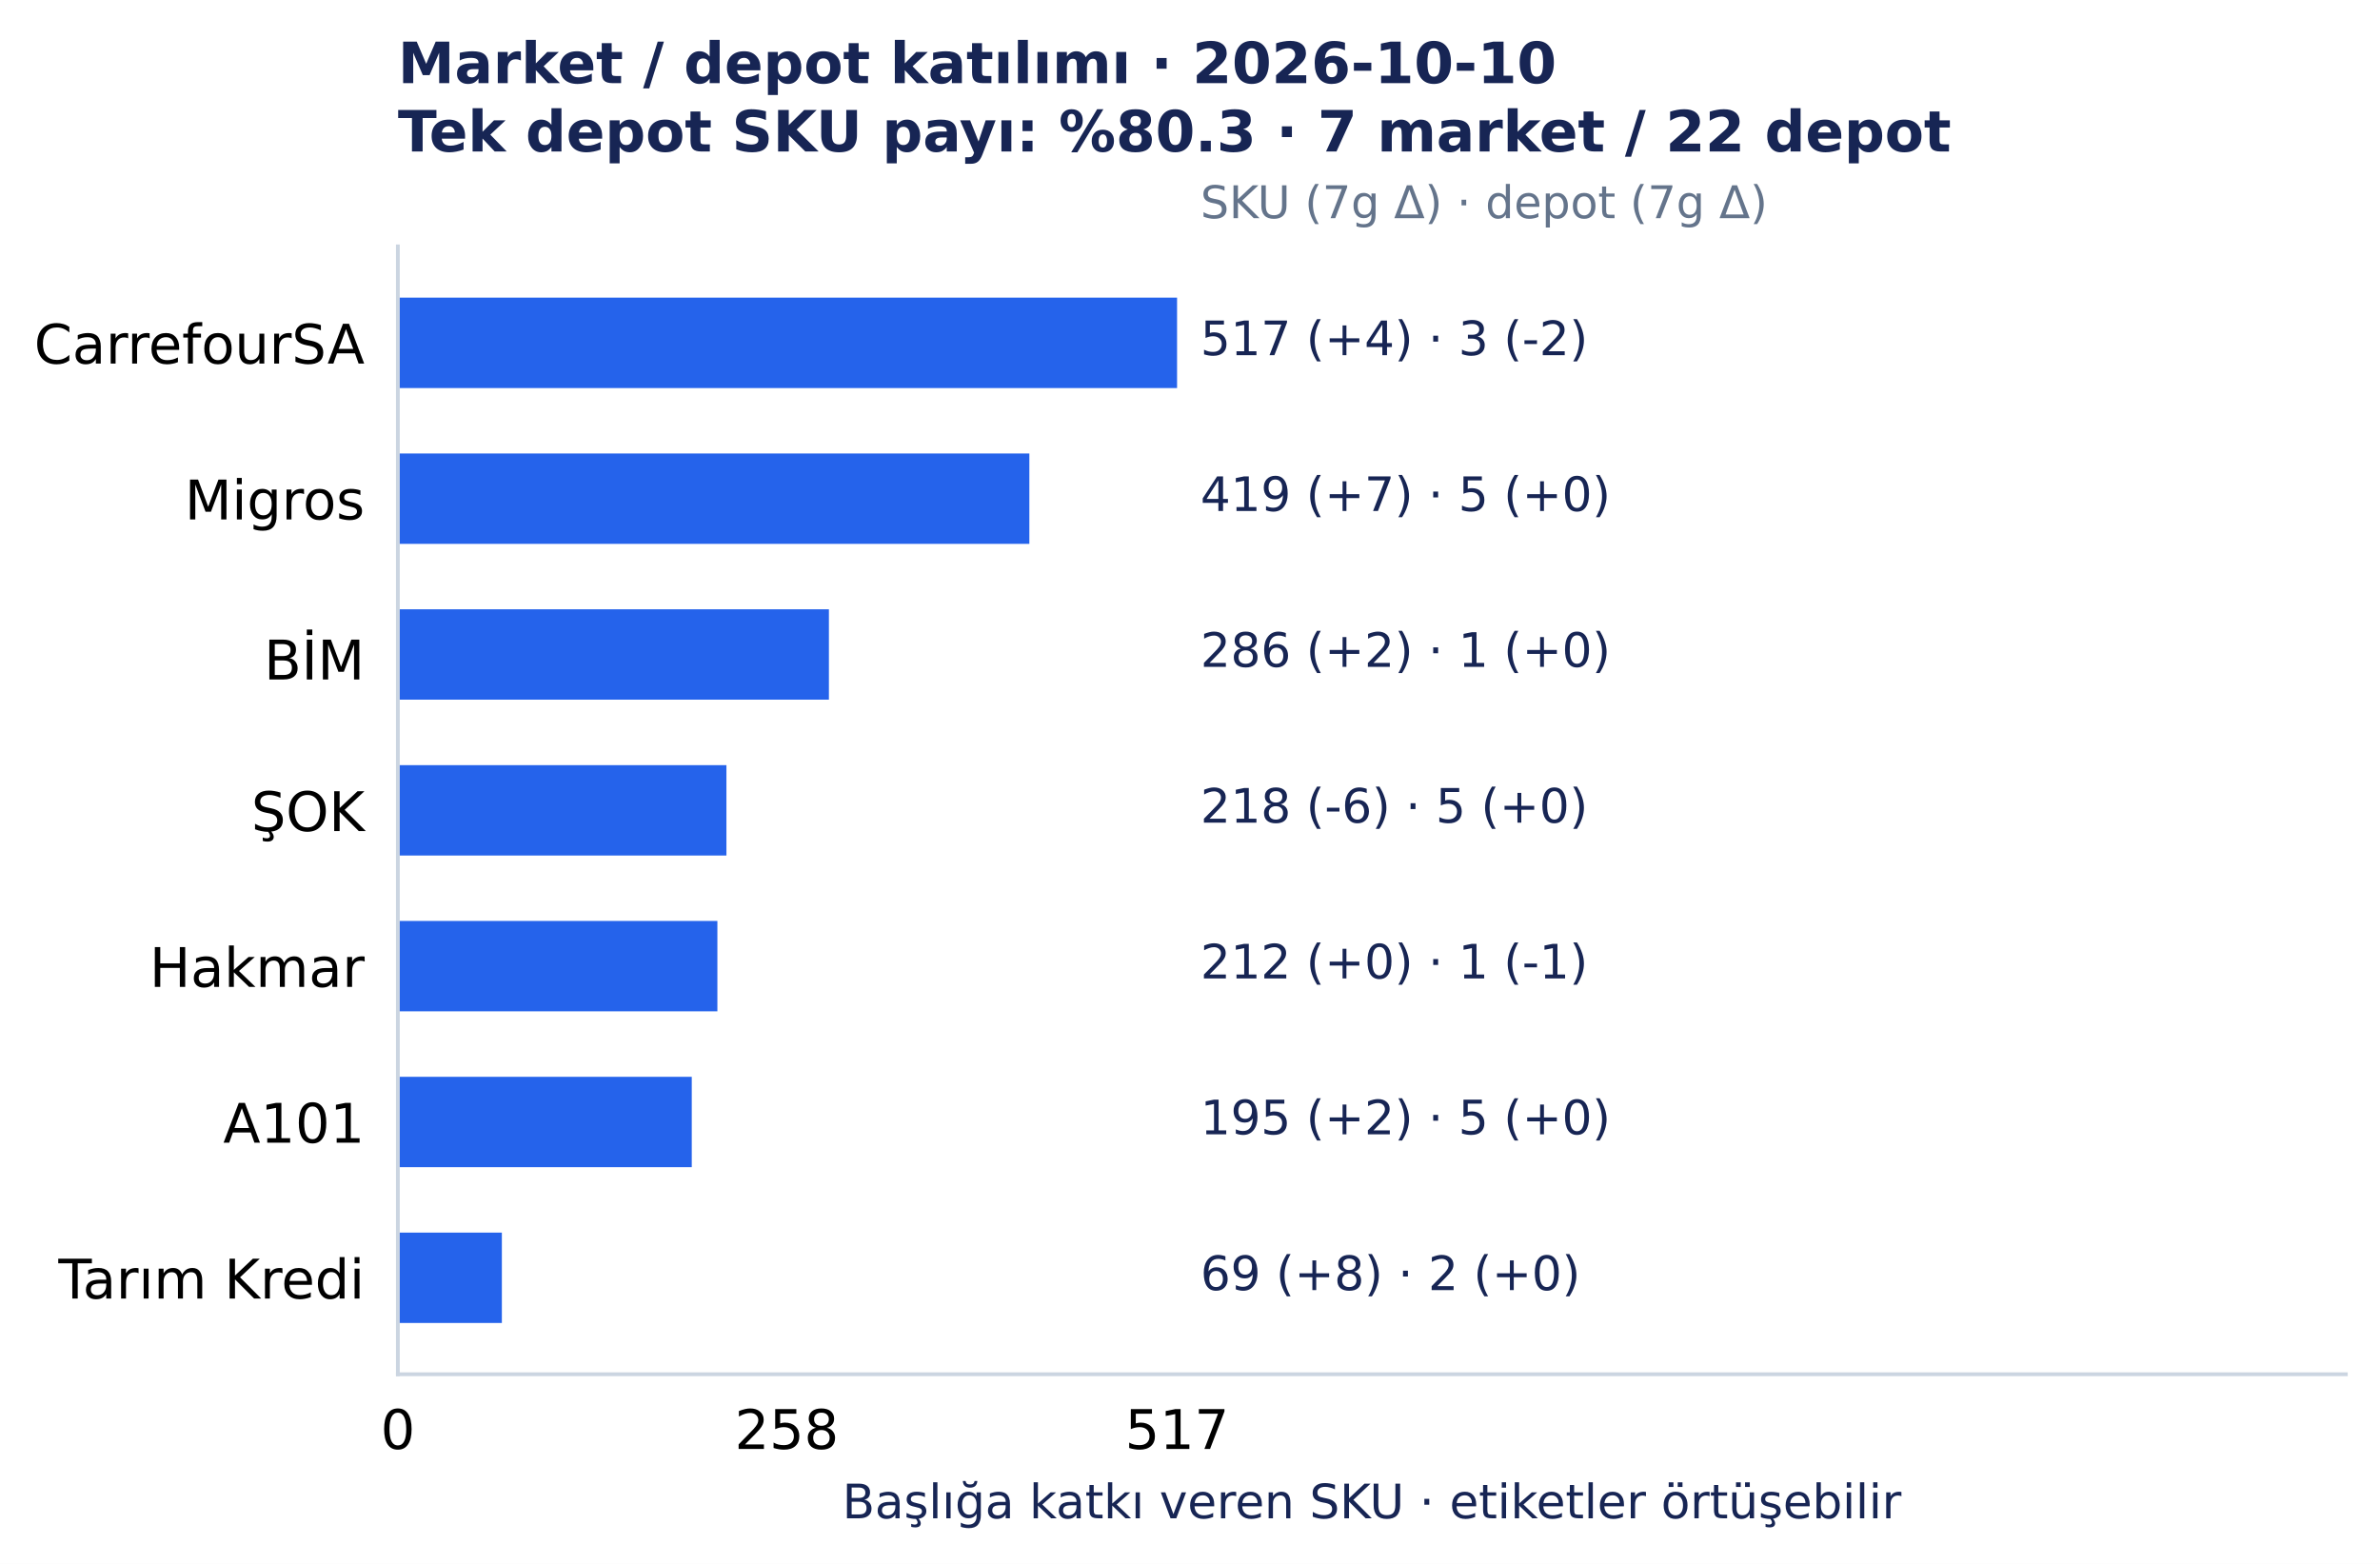
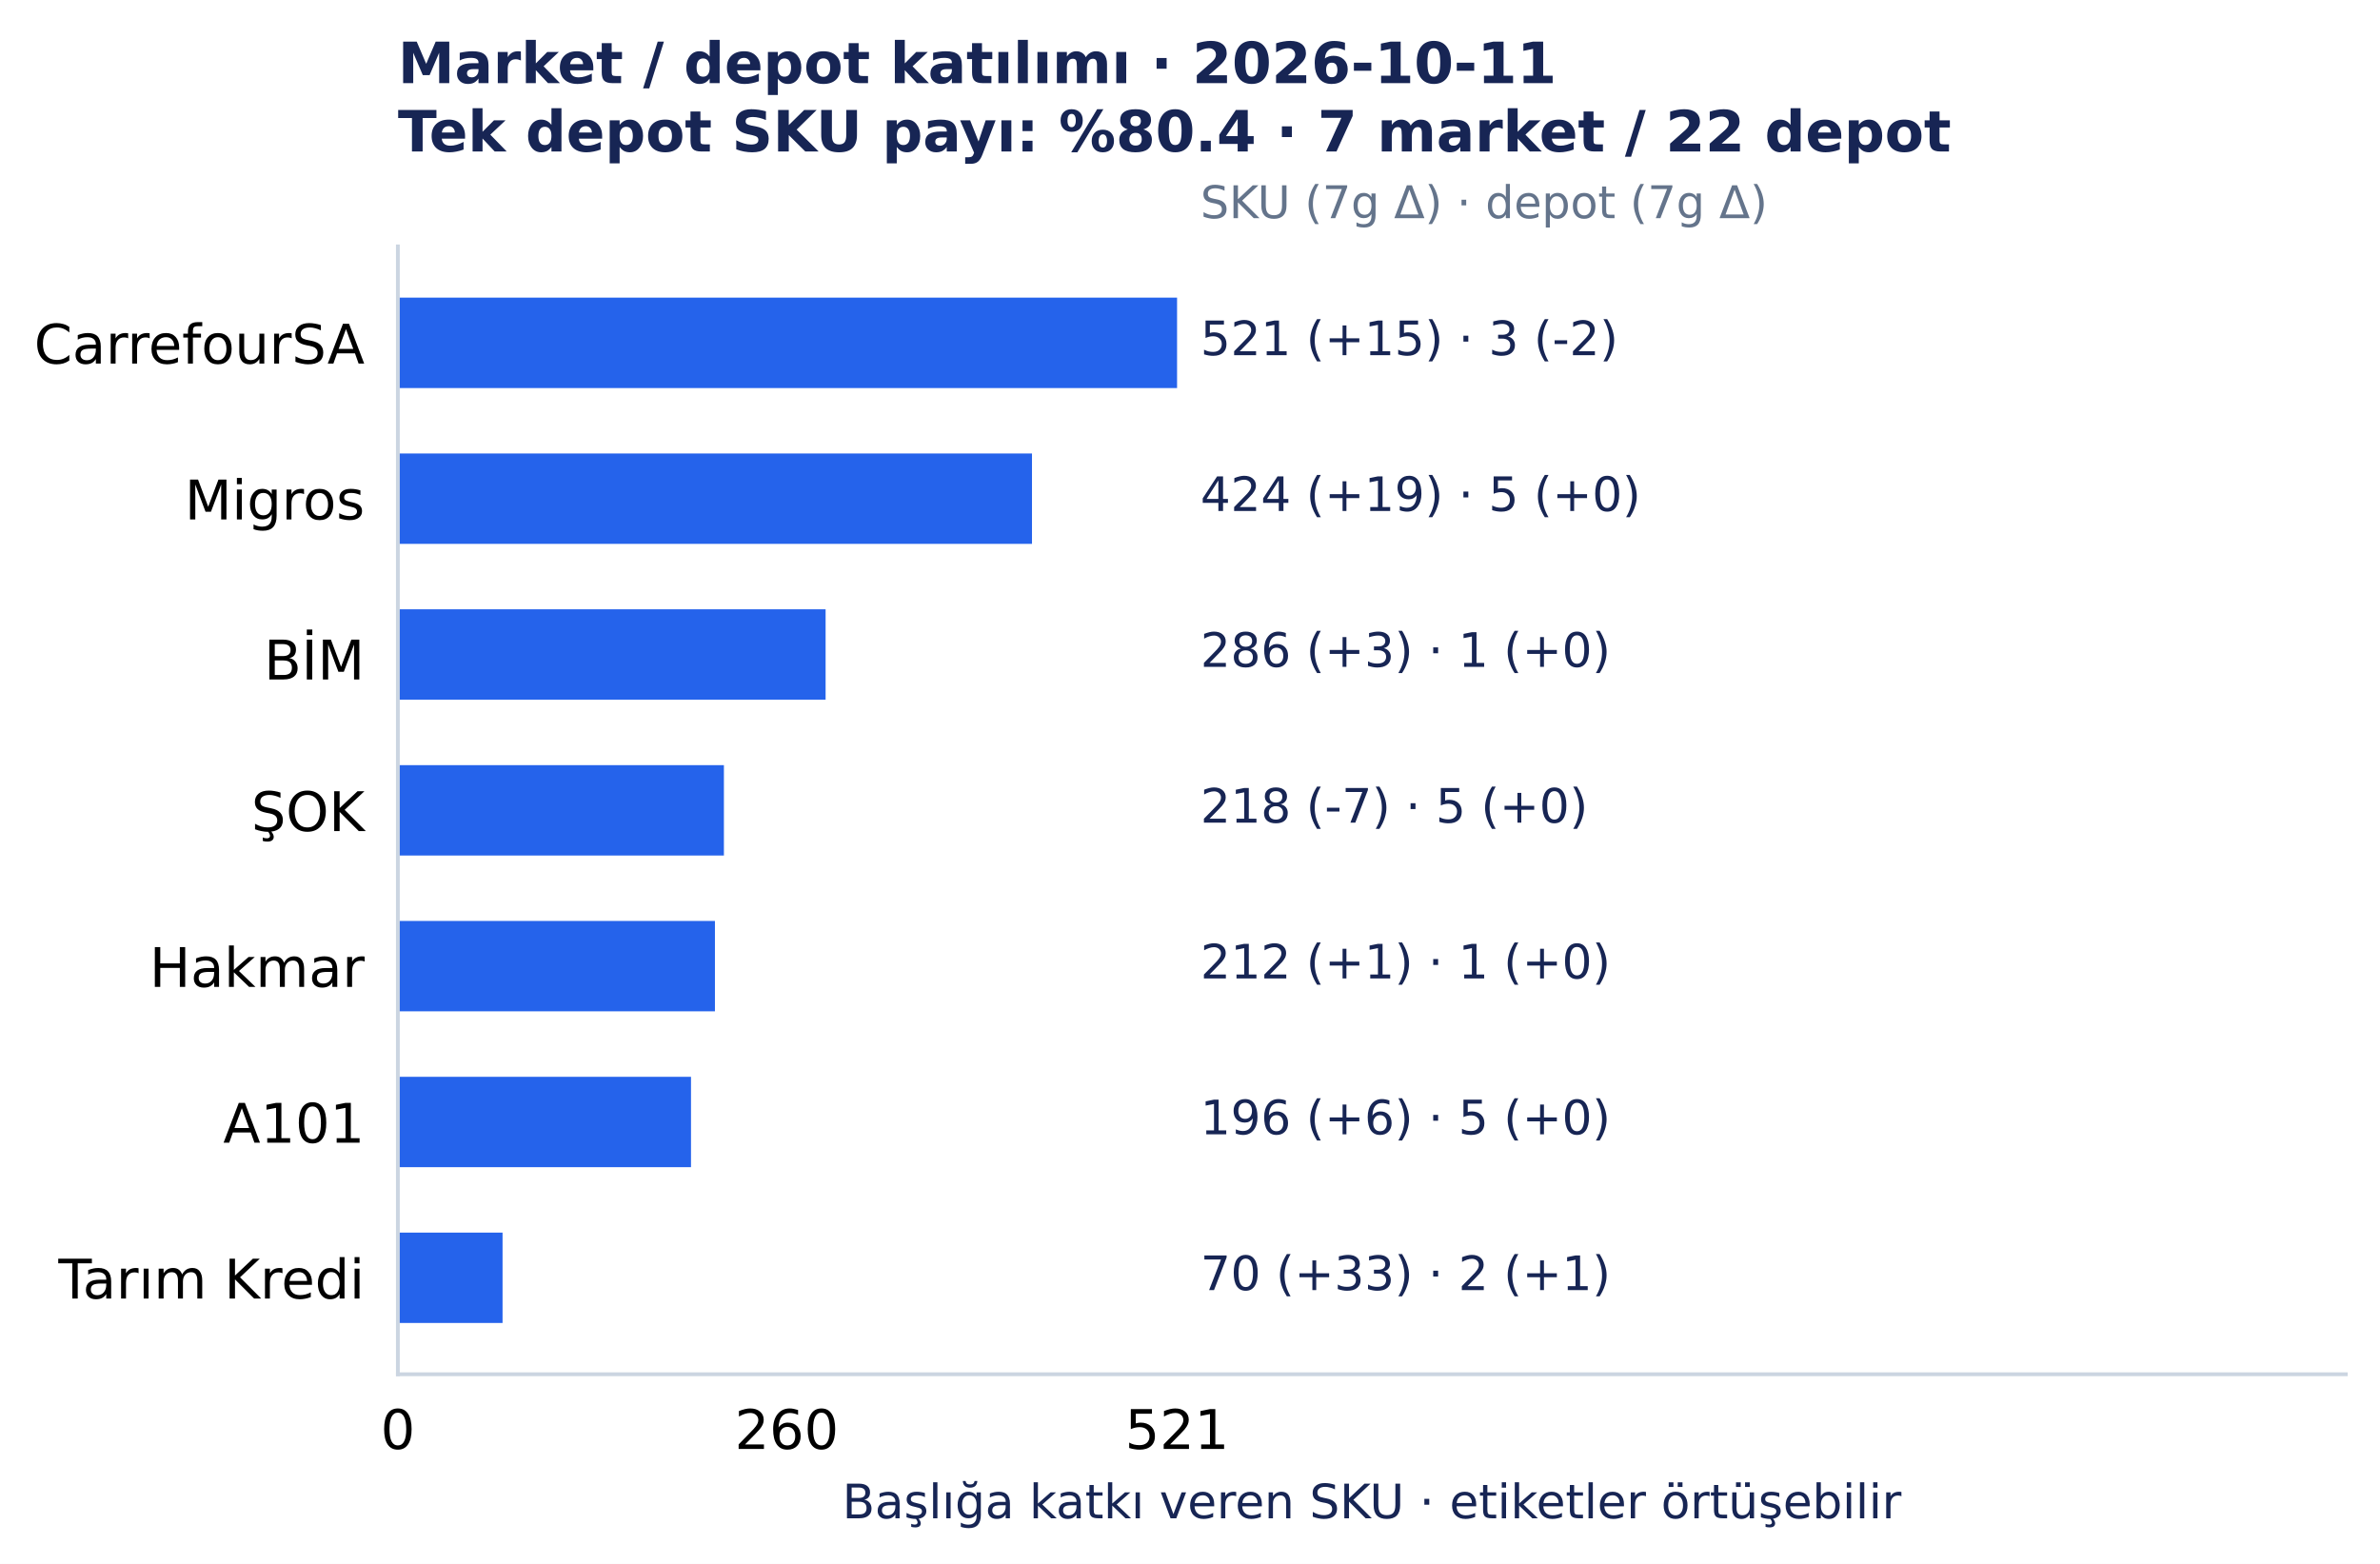
<svg xmlns="http://www.w3.org/2000/svg" width="501.492pt" height="329.548pt" viewBox="0 0 501.492 329.548" version="1.1">
  <defs>
    <style type="text/css">*{stroke-linejoin: round; stroke-linecap: butt}</style>
  </defs>
  <g id="figure_1">
    <g id="patch_1">
      <path d="M 0 329.548 L 501.492 329.548 L 501.492 0 L 0 0 z " style="fill: #ffffff" />
    </g>
    <g id="axes_1">
      <g id="patch_2">
        <path d="M 83.836 289.594 L 494.292 289.594 L 494.292 51.923 L 83.836 51.923 z " style="fill: #ffffff" />
      </g>
      <g id="matplotlib.axis_1">
        <g id="xtick_1">
          <g id="line2d_1" />
          <g id="text_1">
            <text style="font-size: 11.5px; font-family: 'DejaVu Sans', 'Bitstream Vera Sans', 'Computer Modern Sans Serif', 'Lucida Grande', 'Verdana', 'Geneva', 'Lucid', 'Arial', 'Helvetica', 'Avant Garde', sans-serif; text-anchor: middle" x="83.836" y="305.331" transform="rotate(-0 83.83609 305.3312)">0</text>
          </g>
        </g>
        <g id="xtick_2">
          <g id="line2d_2" />
          <g id="text_2">
-             <text style="font-size: 11.5px; font-family: 'DejaVu Sans', 'Bitstream Vera Sans', 'Computer Modern Sans Serif', 'Lucida Grande', 'Verdana', 'Geneva', 'Lucid', 'Arial', 'Helvetica', 'Avant Garde', sans-serif; text-anchor: middle" x="165.769" y="305.331" transform="rotate(-0 165.7686 305.3312)">258</text>
+             <text style="font-size: 11.5px; font-family: 'DejaVu Sans', 'Bitstream Vera Sans', 'Computer Modern Sans Serif', 'Lucida Grande', 'Verdana', 'Geneva', 'Lucid', 'Arial', 'Helvetica', 'Avant Garde', sans-serif; text-anchor: middle" x="165.77" y="305.331" transform="rotate(-0 165.7698 305.3312)">260</text>
          </g>
        </g>
        <g id="xtick_3">
          <g id="line2d_3" />
          <g id="text_3">
-             <text style="font-size: 11.5px; font-family: 'DejaVu Sans', 'Bitstream Vera Sans', 'Computer Modern Sans Serif', 'Lucida Grande', 'Verdana', 'Geneva', 'Lucid', 'Arial', 'Helvetica', 'Avant Garde', sans-serif; text-anchor: middle" x="248.019" y="305.331" transform="rotate(-0 248.0186 305.3312)">517</text>
+             <text style="font-size: 11.5px; font-family: 'DejaVu Sans', 'Bitstream Vera Sans', 'Computer Modern Sans Serif', 'Lucida Grande', 'Verdana', 'Geneva', 'Lucid', 'Arial', 'Helvetica', 'Avant Garde', sans-serif; text-anchor: middle" x="248.019" y="305.331" transform="rotate(-0 248.0186 305.3312)">521</text>
          </g>
        </g>
        <g id="text_4">
          <text style="font-size: 10px; font-family: 'DejaVu Sans', 'Bitstream Vera Sans', 'Computer Modern Sans Serif', 'Lucida Grande', 'Verdana', 'Geneva', 'Lucid', 'Arial', 'Helvetica', 'Avant Garde', sans-serif; text-anchor: middle; fill: #172554" x="289.064" y="319.945" transform="rotate(-0 289.0642 319.9455)">Başlığa katkı veren SKU · etiketler örtüşebilir</text>
        </g>
      </g>
      <g id="matplotlib.axis_2">
        <g id="ytick_1">
          <g id="line2d_4" />
          <g id="text_5">
            <text style="font-size: 11.5px; font-family: 'DejaVu Sans', 'Bitstream Vera Sans', 'Computer Modern Sans Serif', 'Lucida Grande', 'Verdana', 'Geneva', 'Lucid', 'Arial', 'Helvetica', 'Avant Garde', sans-serif; text-anchor: end" x="76.836" y="76.618" transform="rotate(-0 76.83609 76.61754)">CarrefourSA</text>
          </g>
        </g>
        <g id="ytick_2">
          <g id="line2d_5" />
          <g id="text_6">
            <text style="font-size: 11.5px; font-family: 'DejaVu Sans', 'Bitstream Vera Sans', 'Computer Modern Sans Serif', 'Lucida Grande', 'Verdana', 'Geneva', 'Lucid', 'Arial', 'Helvetica', 'Avant Garde', sans-serif; text-anchor: end" x="76.836" y="109.454" transform="rotate(-0 76.83609 109.4541)">Migros</text>
          </g>
        </g>
        <g id="ytick_3">
          <g id="line2d_6" />
          <g id="text_7">
            <text style="font-size: 11.5px; font-family: 'DejaVu Sans', 'Bitstream Vera Sans', 'Computer Modern Sans Serif', 'Lucida Grande', 'Verdana', 'Geneva', 'Lucid', 'Arial', 'Helvetica', 'Avant Garde', sans-serif; text-anchor: end" x="76.836" y="143.177" transform="rotate(-0 76.83609 143.1775)">BİM</text>
          </g>
        </g>
        <g id="ytick_4">
          <g id="line2d_7" />
          <g id="text_8">
            <text style="font-size: 11.5px; font-family: 'DejaVu Sans', 'Bitstream Vera Sans', 'Computer Modern Sans Serif', 'Lucida Grande', 'Verdana', 'Geneva', 'Lucid', 'Arial', 'Helvetica', 'Avant Garde', sans-serif; text-anchor: end" x="76.836" y="175.127" transform="rotate(-0 76.83609 175.1269)">ŞOK</text>
          </g>
        </g>
        <g id="ytick_5">
          <g id="line2d_8" />
          <g id="text_9">
            <text style="font-size: 11.5px; font-family: 'DejaVu Sans', 'Bitstream Vera Sans', 'Computer Modern Sans Serif', 'Lucida Grande', 'Verdana', 'Geneva', 'Lucid', 'Arial', 'Helvetica', 'Avant Garde', sans-serif; text-anchor: end" x="76.836" y="207.964" transform="rotate(-0 76.83609 207.9639)">Hakmar</text>
          </g>
        </g>
        <g id="ytick_6">
          <g id="line2d_9" />
          <g id="text_10">
            <text style="font-size: 11.5px; font-family: 'DejaVu Sans', 'Bitstream Vera Sans', 'Computer Modern Sans Serif', 'Lucida Grande', 'Verdana', 'Geneva', 'Lucid', 'Arial', 'Helvetica', 'Avant Garde', sans-serif; text-anchor: end" x="76.836" y="240.8" transform="rotate(-0 76.83609 240.8001)">A101</text>
          </g>
        </g>
        <g id="ytick_7">
          <g id="line2d_10" />
          <g id="text_11">
            <text style="font-size: 11.5px; font-family: 'DejaVu Sans', 'Bitstream Vera Sans', 'Computer Modern Sans Serif', 'Lucida Grande', 'Verdana', 'Geneva', 'Lucid', 'Arial', 'Helvetica', 'Avant Garde', sans-serif; text-anchor: end" x="76.836" y="273.637" transform="rotate(-0 76.83609 273.6372)">Tarım Kredi</text>
          </g>
        </g>
      </g>
      <g id="patch_3">
        <path d="M 83.836 62.726 L 248.019 62.726 L 248.019 81.771 L 83.836 81.771 z " clip-path="url(#p7150c4acc0)" style="fill: #2563eb" />
      </g>
      <g id="patch_4">
-         <path d="M 83.836 95.562 L 216.897 95.562 L 216.897 114.608 L 83.836 114.608 z " clip-path="url(#p7150c4acc0)" style="fill: #2563eb" />
+         <path d="M 83.836 95.562 L 217.451 95.562 L 217.451 114.608 L 83.836 114.608 z " clip-path="url(#p7150c4acc0)" style="fill: #2563eb" />
      </g>
      <g id="patch_5">
-         <path d="M 83.836 128.399 L 174.66 128.399 L 174.66 147.444 L 83.836 147.444 z " clip-path="url(#p7150c4acc0)" style="fill: #2563eb" />
+         <path d="M 83.836 128.399 L 173.963 128.399 L 173.963 147.444 L 83.836 147.444 z " clip-path="url(#p7150c4acc0)" style="fill: #2563eb" />
      </g>
      <g id="patch_6">
-         <path d="M 83.836 161.236 L 153.066 161.236 L 153.066 180.281 L 83.836 180.281 z " clip-path="url(#p7150c4acc0)" style="fill: #2563eb" />
+         <path d="M 83.836 161.236 L 152.534 161.236 L 152.534 180.281 L 83.836 180.281 z " clip-path="url(#p7150c4acc0)" style="fill: #2563eb" />
      </g>
      <g id="patch_7">
-         <path d="M 83.836 194.072 L 151.16 194.072 L 151.16 213.117 L 83.836 213.117 z " clip-path="url(#p7150c4acc0)" style="fill: #2563eb" />
+         <path d="M 83.836 194.072 L 150.644 194.072 L 150.644 213.117 L 83.836 213.117 z " clip-path="url(#p7150c4acc0)" style="fill: #2563eb" />
      </g>
      <g id="patch_8">
-         <path d="M 83.836 226.909 L 145.762 226.909 L 145.762 245.954 L 83.836 245.954 z " clip-path="url(#p7150c4acc0)" style="fill: #2563eb" />
+         <path d="M 83.836 226.909 L 145.601 226.909 L 145.601 245.954 L 83.836 245.954 z " clip-path="url(#p7150c4acc0)" style="fill: #2563eb" />
      </g>
      <g id="patch_9">
-         <path d="M 83.836 259.745 L 105.748 259.745 L 105.748 278.791 L 83.836 278.791 z " clip-path="url(#p7150c4acc0)" style="fill: #2563eb" />
+         <path d="M 83.836 259.745 L 105.895 259.745 L 105.895 278.791 L 83.836 278.791 z " clip-path="url(#p7150c4acc0)" style="fill: #2563eb" />
      </g>
      <g id="patch_10">
        <path d="M 83.836 289.594 L 83.836 51.923 " style="fill: none; stroke: #cbd5e1; stroke-width: 0.8; stroke-linejoin: miter; stroke-linecap: square" />
      </g>
      <g id="patch_11">
        <path d="M 83.836 289.594 L 494.292 289.594 " style="fill: none; stroke: #cbd5e1; stroke-width: 0.8; stroke-linejoin: miter; stroke-linecap: square" />
      </g>
      <g id="text_12">
-         <text style="font-size: 10px; font-family: 'DejaVu Sans', 'Bitstream Vera Sans', 'Computer Modern Sans Serif', 'Lucida Grande', 'Verdana', 'Geneva', 'Lucid', 'Arial', 'Helvetica', 'Avant Garde', sans-serif; text-anchor: start; fill: #172554" x="252.944" y="74.846" transform="rotate(-0 252.9441 74.84609)">517 (+4)  ·  3 (-2)</text>
+         <text style="font-size: 10px; font-family: 'DejaVu Sans', 'Bitstream Vera Sans', 'Computer Modern Sans Serif', 'Lucida Grande', 'Verdana', 'Geneva', 'Lucid', 'Arial', 'Helvetica', 'Avant Garde', sans-serif; text-anchor: start; fill: #172554" x="252.944" y="74.846" transform="rotate(-0 252.9441 74.84609)">521 (+15)  ·  3 (-2)</text>
      </g>
      <g id="text_13">
-         <text style="font-size: 10px; font-family: 'DejaVu Sans', 'Bitstream Vera Sans', 'Computer Modern Sans Serif', 'Lucida Grande', 'Verdana', 'Geneva', 'Lucid', 'Arial', 'Helvetica', 'Avant Garde', sans-serif; text-anchor: start; fill: #172554" x="252.944" y="107.683" transform="rotate(-0 252.9441 107.6827)">419 (+7)  ·  5 (+0)</text>
+         <text style="font-size: 10px; font-family: 'DejaVu Sans', 'Bitstream Vera Sans', 'Computer Modern Sans Serif', 'Lucida Grande', 'Verdana', 'Geneva', 'Lucid', 'Arial', 'Helvetica', 'Avant Garde', sans-serif; text-anchor: start; fill: #172554" x="252.944" y="107.683" transform="rotate(-0 252.9441 107.6827)">424 (+19)  ·  5 (+0)</text>
      </g>
      <g id="text_14">
-         <text style="font-size: 10px; font-family: 'DejaVu Sans', 'Bitstream Vera Sans', 'Computer Modern Sans Serif', 'Lucida Grande', 'Verdana', 'Geneva', 'Lucid', 'Arial', 'Helvetica', 'Avant Garde', sans-serif; text-anchor: start; fill: #172554" x="252.944" y="140.519" transform="rotate(-0 252.9441 140.5193)">286 (+2)  ·  1 (+0)</text>
+         <text style="font-size: 10px; font-family: 'DejaVu Sans', 'Bitstream Vera Sans', 'Computer Modern Sans Serif', 'Lucida Grande', 'Verdana', 'Geneva', 'Lucid', 'Arial', 'Helvetica', 'Avant Garde', sans-serif; text-anchor: start; fill: #172554" x="252.944" y="140.519" transform="rotate(-0 252.9441 140.5193)">286 (+3)  ·  1 (+0)</text>
      </g>
      <g id="text_15">
-         <text style="font-size: 10px; font-family: 'DejaVu Sans', 'Bitstream Vera Sans', 'Computer Modern Sans Serif', 'Lucida Grande', 'Verdana', 'Geneva', 'Lucid', 'Arial', 'Helvetica', 'Avant Garde', sans-serif; text-anchor: start; fill: #172554" x="252.944" y="173.356" transform="rotate(-0 252.9441 173.3559)">218 (-6)  ·  5 (+0)</text>
+         <text style="font-size: 10px; font-family: 'DejaVu Sans', 'Bitstream Vera Sans', 'Computer Modern Sans Serif', 'Lucida Grande', 'Verdana', 'Geneva', 'Lucid', 'Arial', 'Helvetica', 'Avant Garde', sans-serif; text-anchor: start; fill: #172554" x="252.944" y="173.356" transform="rotate(-0 252.9441 173.3559)">218 (-7)  ·  5 (+0)</text>
      </g>
      <g id="text_16">
-         <text style="font-size: 10px; font-family: 'DejaVu Sans', 'Bitstream Vera Sans', 'Computer Modern Sans Serif', 'Lucida Grande', 'Verdana', 'Geneva', 'Lucid', 'Arial', 'Helvetica', 'Avant Garde', sans-serif; text-anchor: start; fill: #172554" x="252.944" y="206.193" transform="rotate(-0 252.9441 206.1925)">212 (+0)  ·  1 (-1)</text>
+         <text style="font-size: 10px; font-family: 'DejaVu Sans', 'Bitstream Vera Sans', 'Computer Modern Sans Serif', 'Lucida Grande', 'Verdana', 'Geneva', 'Lucid', 'Arial', 'Helvetica', 'Avant Garde', sans-serif; text-anchor: start; fill: #172554" x="252.944" y="206.193" transform="rotate(-0 252.9441 206.1925)">212 (+1)  ·  1 (+0)</text>
      </g>
      <g id="text_17">
-         <text style="font-size: 10px; font-family: 'DejaVu Sans', 'Bitstream Vera Sans', 'Computer Modern Sans Serif', 'Lucida Grande', 'Verdana', 'Geneva', 'Lucid', 'Arial', 'Helvetica', 'Avant Garde', sans-serif; text-anchor: start; fill: #172554" x="252.944" y="239.029" transform="rotate(-0 252.9441 239.0291)">195 (+2)  ·  5 (+0)</text>
+         <text style="font-size: 10px; font-family: 'DejaVu Sans', 'Bitstream Vera Sans', 'Computer Modern Sans Serif', 'Lucida Grande', 'Verdana', 'Geneva', 'Lucid', 'Arial', 'Helvetica', 'Avant Garde', sans-serif; text-anchor: start; fill: #172554" x="252.944" y="239.029" transform="rotate(-0 252.9441 239.0291)">196 (+6)  ·  5 (+0)</text>
      </g>
      <g id="text_18">
-         <text style="font-size: 10px; font-family: 'DejaVu Sans', 'Bitstream Vera Sans', 'Computer Modern Sans Serif', 'Lucida Grande', 'Verdana', 'Geneva', 'Lucid', 'Arial', 'Helvetica', 'Avant Garde', sans-serif; text-anchor: start; fill: #172554" x="252.944" y="271.866" transform="rotate(-0 252.9441 271.8657)">69 (+8)  ·  2 (+0)</text>
+         <text style="font-size: 10px; font-family: 'DejaVu Sans', 'Bitstream Vera Sans', 'Computer Modern Sans Serif', 'Lucida Grande', 'Verdana', 'Geneva', 'Lucid', 'Arial', 'Helvetica', 'Avant Garde', sans-serif; text-anchor: start; fill: #172554" x="252.944" y="271.866" transform="rotate(-0 252.9441 271.8657)">70 (+33)  ·  2 (+1)</text>
      </g>
      <g id="text_19">
        <text style="font-size: 9.5px; font-family: 'DejaVu Sans', 'Bitstream Vera Sans', 'Computer Modern Sans Serif', 'Lucida Grande', 'Verdana', 'Geneva', 'Lucid', 'Arial', 'Helvetica', 'Avant Garde', sans-serif; text-anchor: start; fill: #64748b" x="252.944" y="45.979" transform="rotate(-0 252.9441 45.97915)">SKU (7g Δ) · depot (7g Δ)</text>
      </g>
      <g id="text_20">
-         <text style="font-weight: 700; font-size: 12px; font-family: 'DejaVu Sans', 'Bitstream Vera Sans', 'Computer Modern Sans Serif', 'Lucida Grande', 'Verdana', 'Geneva', 'Lucid', 'Arial', 'Helvetica', 'Avant Garde', sans-serif; fill: #172554" transform="translate(83.83609 17.5193)">Market / depot katılımı · 2026-10-10</text>
-         <text style="font-weight: 700; font-size: 12px; font-family: 'DejaVu Sans', 'Bitstream Vera Sans', 'Computer Modern Sans Serif', 'Lucida Grande', 'Verdana', 'Geneva', 'Lucid', 'Arial', 'Helvetica', 'Avant Garde', sans-serif; fill: #172554" transform="translate(83.83609 31.92258)">Tek depot SKU payı: %80.3 · 7 market / 22 depot</text>
+         <text style="font-weight: 700; font-size: 12px; font-family: 'DejaVu Sans', 'Bitstream Vera Sans', 'Computer Modern Sans Serif', 'Lucida Grande', 'Verdana', 'Geneva', 'Lucid', 'Arial', 'Helvetica', 'Avant Garde', sans-serif; fill: #172554" transform="translate(83.83609 17.5193)">Market / depot katılımı · 2026-10-11</text>
+         <text style="font-weight: 700; font-size: 12px; font-family: 'DejaVu Sans', 'Bitstream Vera Sans', 'Computer Modern Sans Serif', 'Lucida Grande', 'Verdana', 'Geneva', 'Lucid', 'Arial', 'Helvetica', 'Avant Garde', sans-serif; fill: #172554" transform="translate(83.83609 31.92258)">Tek depot SKU payı: %80.4 · 7 market / 22 depot</text>
      </g>
    </g>
  </g>
  <defs>
    <clipPath id="p7150c4acc0">
      <rect x="83.836" y="51.923" width="410.456" height="237.671" />
    </clipPath>
  </defs>
</svg>
